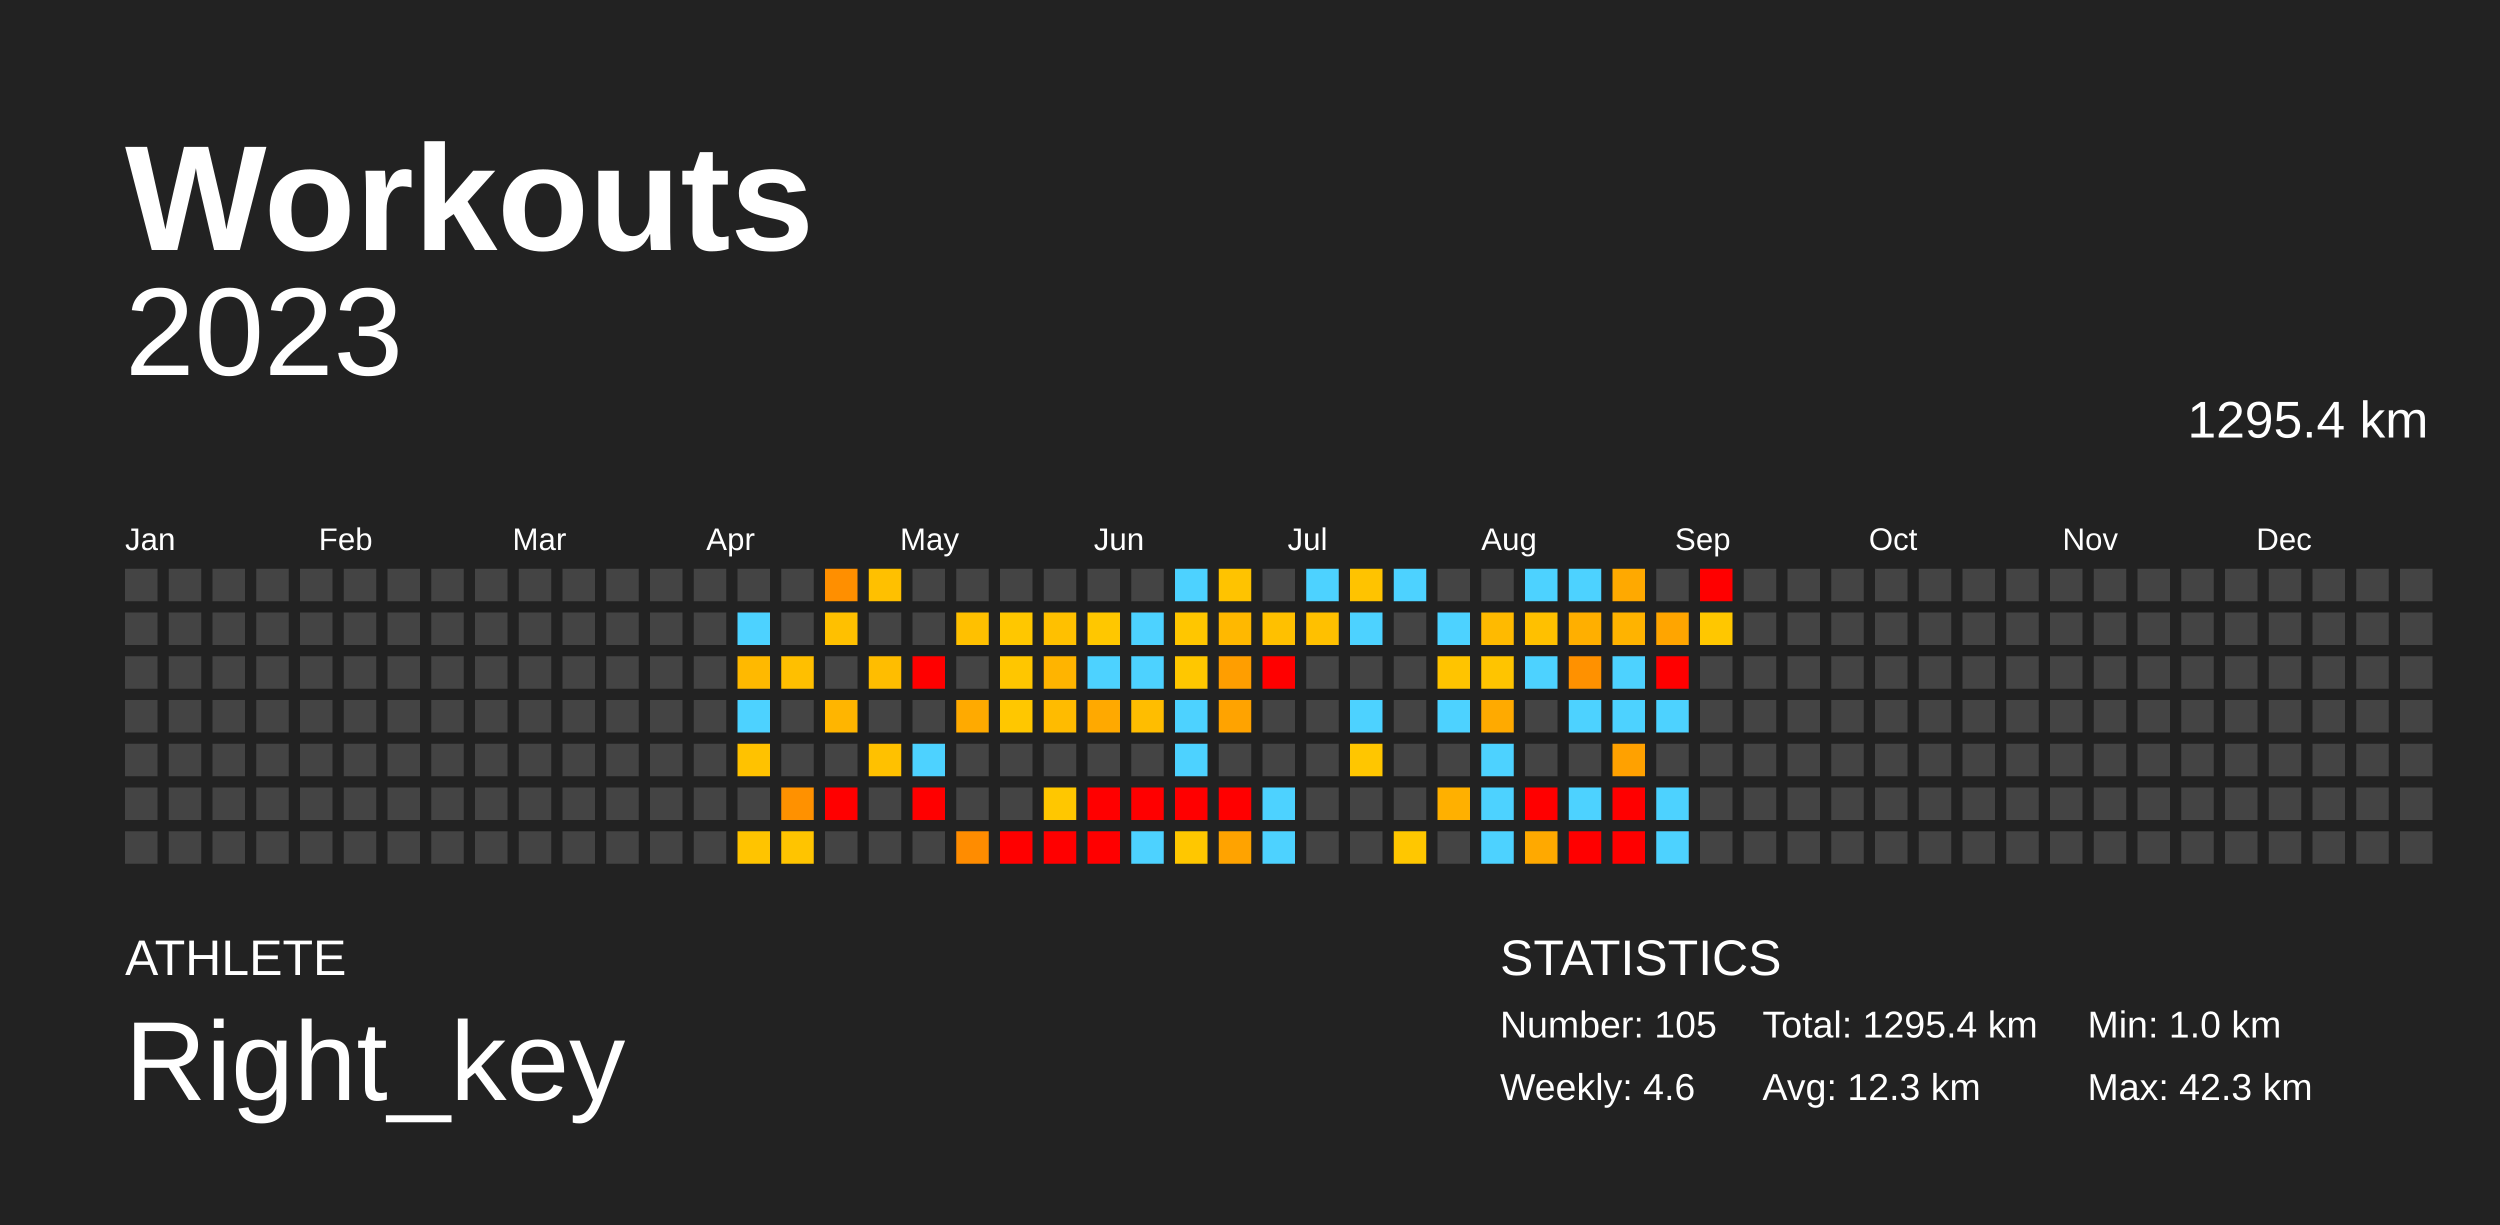
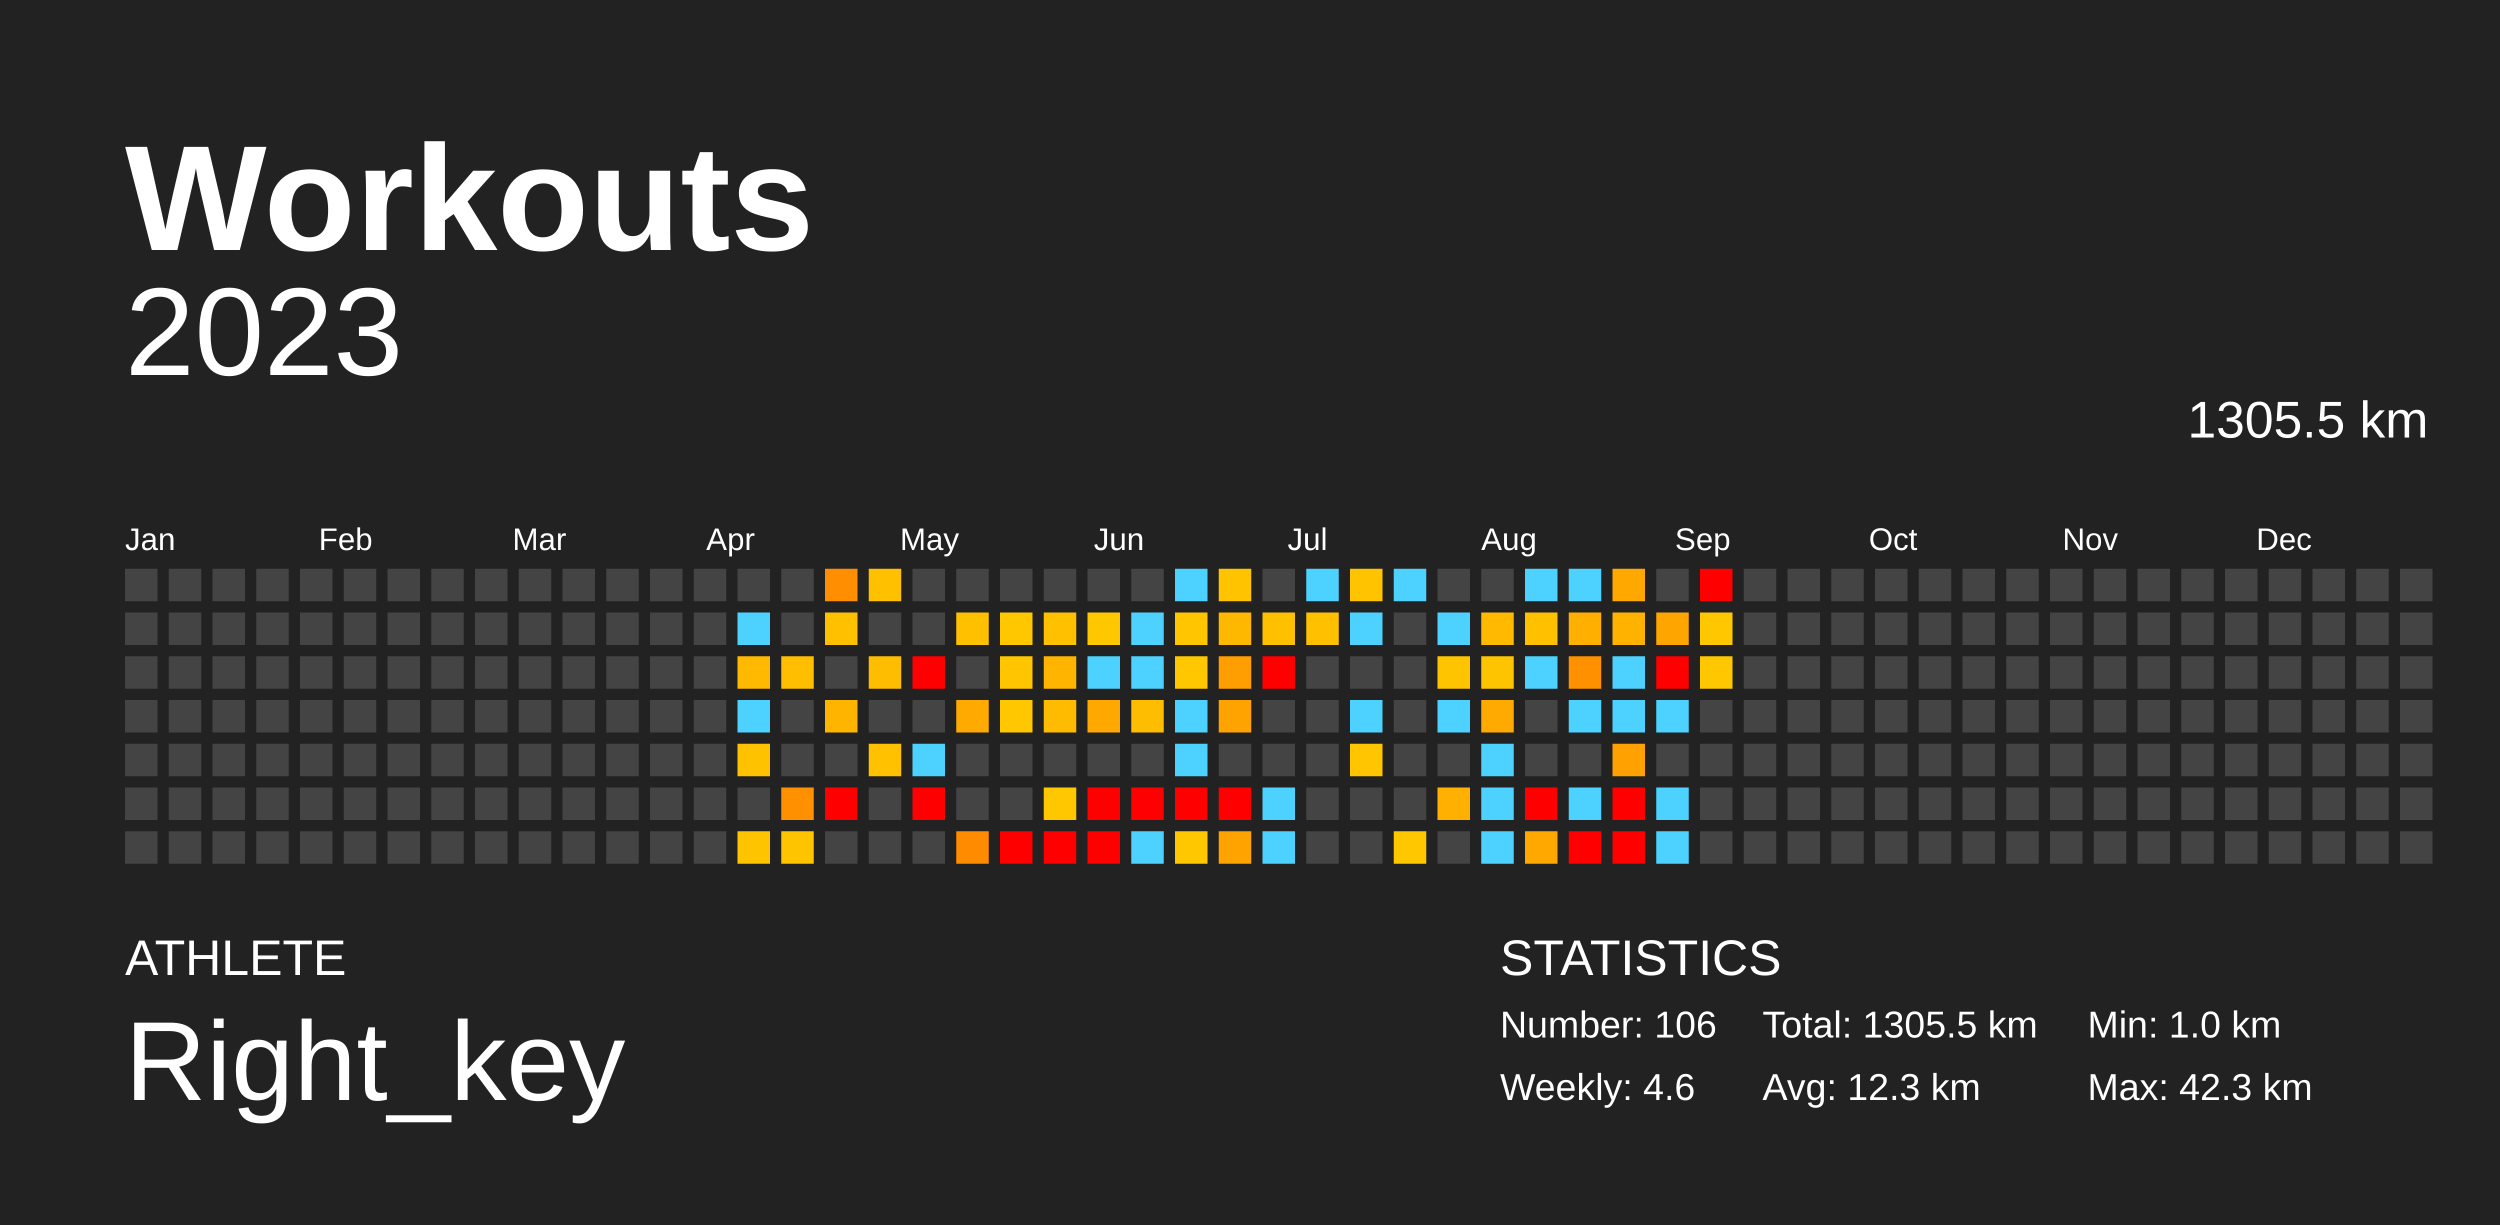
<svg xmlns="http://www.w3.org/2000/svg" baseProfile="full" height="98mm" version="1.1" viewBox="0,0,200,98" width="200mm">
  <defs />
  <rect fill="#222222" height="98" width="200" x="0" y="0" />
  <text fill="#FFFFFF" style="font-size:12px; font-family:Arial; font-weight:bold;" x="10" y="20">Workouts</text>
  <text fill="#FFFFFF" style="font-size:4px; font-family:Arial" x="10" y="78">ATHLETE</text>
  <text fill="#FFFFFF" style="font-size:9px; font-family:Arial" x="10" y="88">Right_key</text>
  <text fill="#FFFFFF" style="font-size:4px; font-family:Arial" x="120" y="78">STATISTICS</text>
-   <text fill="#FFFFFF" style="font-size:3px; font-family:Arial" x="120" y="83">Number: 105</text>
+   <text fill="#FFFFFF" style="font-size:3px; font-family:Arial" x="120" y="83">Number: 106</text>
  <text fill="#FFFFFF" style="font-size:3px; font-family:Arial" x="120" y="88">Weekly: 4.6</text>
-   <text fill="#FFFFFF" style="font-size:3px; font-family:Arial" x="141" y="83">Total: 1295.4 km</text>
+   <text fill="#FFFFFF" style="font-size:3px; font-family:Arial" x="141" y="83">Total: 1305.5 km</text>
  <text fill="#FFFFFF" style="font-size:3px; font-family:Arial" x="141" y="88">Avg: 12.3 km</text>
  <text fill="#FFFFFF" style="font-size:3px; font-family:Arial" x="167" y="83">Min: 1.0 km</text>
  <text fill="#FFFFFF" style="font-size:3px; font-family:Arial" x="167" y="88">Max: 42.3 km</text>
  <text alignment-baseline="hanging" fill="#FFFFFF" style="font-size:10.0px; font-family:Arial;" x="10" y="30">2023</text>
-   <text alignment-baseline="hanging" fill="#FFFFFF" style="font-size:4.125px; font-family:Arial;" x="175" y="35">1295.4 km</text>
+   <text alignment-baseline="hanging" fill="#FFFFFF" style="font-size:4.125px; font-family:Arial;" x="175" y="35">1305.5 km</text>
  <text fill="#FFFFFF" style="font-size:2.5px; font-family:Arial" x="10.0" y="44">Jan</text>
  <text fill="#FFFFFF" style="font-size:2.5px; font-family:Arial" x="25.5" y="44">Feb</text>
  <text fill="#FFFFFF" style="font-size:2.5px; font-family:Arial" x="41.0" y="44">Mar</text>
  <text fill="#FFFFFF" style="font-size:2.5px; font-family:Arial" x="56.5" y="44">Apr</text>
  <text fill="#FFFFFF" style="font-size:2.5px; font-family:Arial" x="72.0" y="44">May</text>
  <text fill="#FFFFFF" style="font-size:2.5px; font-family:Arial" x="87.5" y="44">Jun</text>
  <text fill="#FFFFFF" style="font-size:2.5px; font-family:Arial" x="103.0" y="44">Jul</text>
  <text fill="#FFFFFF" style="font-size:2.5px; font-family:Arial" x="118.5" y="44">Aug</text>
  <text fill="#FFFFFF" style="font-size:2.5px; font-family:Arial" x="134.0" y="44">Sep</text>
  <text fill="#FFFFFF" style="font-size:2.5px; font-family:Arial" x="149.5" y="44">Oct</text>
  <text fill="#FFFFFF" style="font-size:2.5px; font-family:Arial" x="165.0" y="44">Nov</text>
  <text fill="#FFFFFF" style="font-size:2.5px; font-family:Arial" x="180.5" y="44">Dec</text>
  <rect fill="#444444" height="2.6" width="2.6" x="10.0" y="45.5" />
  <rect fill="#444444" height="2.6" width="2.6" x="10.0" y="49.0" />
  <rect fill="#444444" height="2.6" width="2.6" x="10.0" y="52.5" />
  <rect fill="#444444" height="2.6" width="2.6" x="10.0" y="56.0" />
  <rect fill="#444444" height="2.6" width="2.6" x="10.0" y="59.5" />
  <rect fill="#444444" height="2.6" width="2.6" x="10.0" y="63.0" />
  <rect fill="#444444" height="2.6" width="2.6" x="10.0" y="66.5" />
  <rect fill="#444444" height="2.6" width="2.6" x="13.5" y="45.5" />
  <rect fill="#444444" height="2.6" width="2.6" x="13.5" y="49.0" />
  <rect fill="#444444" height="2.6" width="2.6" x="13.5" y="52.5" />
  <rect fill="#444444" height="2.6" width="2.6" x="13.5" y="56.0" />
  <rect fill="#444444" height="2.6" width="2.6" x="13.5" y="59.5" />
  <rect fill="#444444" height="2.6" width="2.6" x="13.5" y="63.0" />
  <rect fill="#444444" height="2.6" width="2.6" x="13.5" y="66.5" />
  <rect fill="#444444" height="2.6" width="2.6" x="17.0" y="45.5" />
  <rect fill="#444444" height="2.6" width="2.6" x="17.0" y="49.0" />
  <rect fill="#444444" height="2.6" width="2.6" x="17.0" y="52.5" />
  <rect fill="#444444" height="2.6" width="2.6" x="17.0" y="56.0" />
  <rect fill="#444444" height="2.6" width="2.6" x="17.0" y="59.5" />
  <rect fill="#444444" height="2.6" width="2.6" x="17.0" y="63.0" />
  <rect fill="#444444" height="2.6" width="2.6" x="17.0" y="66.5" />
  <rect fill="#444444" height="2.6" width="2.6" x="20.5" y="45.5" />
  <rect fill="#444444" height="2.6" width="2.6" x="20.5" y="49.0" />
  <rect fill="#444444" height="2.6" width="2.6" x="20.5" y="52.5" />
  <rect fill="#444444" height="2.6" width="2.6" x="20.5" y="56.0" />
  <rect fill="#444444" height="2.6" width="2.6" x="20.5" y="59.5" />
  <rect fill="#444444" height="2.6" width="2.6" x="20.5" y="63.0" />
  <rect fill="#444444" height="2.6" width="2.6" x="20.5" y="66.5" />
  <rect fill="#444444" height="2.6" width="2.6" x="24.0" y="45.5" />
  <rect fill="#444444" height="2.6" width="2.6" x="24.0" y="49.0" />
  <rect fill="#444444" height="2.6" width="2.6" x="24.0" y="52.5" />
  <rect fill="#444444" height="2.6" width="2.6" x="24.0" y="56.0" />
  <rect fill="#444444" height="2.6" width="2.6" x="24.0" y="59.5" />
  <rect fill="#444444" height="2.6" width="2.6" x="24.0" y="63.0" />
  <rect fill="#444444" height="2.6" width="2.6" x="24.0" y="66.5" />
  <rect fill="#444444" height="2.6" width="2.6" x="27.5" y="45.5" />
  <rect fill="#444444" height="2.6" width="2.6" x="27.5" y="49.0" />
  <rect fill="#444444" height="2.6" width="2.6" x="27.5" y="52.5" />
  <rect fill="#444444" height="2.6" width="2.6" x="27.5" y="56.0" />
  <rect fill="#444444" height="2.6" width="2.6" x="27.5" y="59.5" />
  <rect fill="#444444" height="2.6" width="2.6" x="27.5" y="63.0" />
  <rect fill="#444444" height="2.6" width="2.6" x="27.5" y="66.5" />
  <rect fill="#444444" height="2.6" width="2.6" x="31.0" y="45.5" />
  <rect fill="#444444" height="2.6" width="2.6" x="31.0" y="49.0" />
  <rect fill="#444444" height="2.6" width="2.6" x="31.0" y="52.5" />
  <rect fill="#444444" height="2.6" width="2.6" x="31.0" y="56.0" />
  <rect fill="#444444" height="2.6" width="2.6" x="31.0" y="59.5" />
  <rect fill="#444444" height="2.6" width="2.6" x="31.0" y="63.0" />
  <rect fill="#444444" height="2.6" width="2.6" x="31.0" y="66.5" />
  <rect fill="#444444" height="2.6" width="2.6" x="34.5" y="45.5" />
  <rect fill="#444444" height="2.6" width="2.6" x="34.5" y="49.0" />
  <rect fill="#444444" height="2.6" width="2.6" x="34.5" y="52.5" />
  <rect fill="#444444" height="2.6" width="2.6" x="34.5" y="56.0" />
  <rect fill="#444444" height="2.6" width="2.6" x="34.5" y="59.5" />
  <rect fill="#444444" height="2.6" width="2.6" x="34.5" y="63.0" />
  <rect fill="#444444" height="2.6" width="2.6" x="34.5" y="66.5" />
  <rect fill="#444444" height="2.6" width="2.6" x="38.0" y="45.5" />
  <rect fill="#444444" height="2.6" width="2.6" x="38.0" y="49.0" />
  <rect fill="#444444" height="2.6" width="2.6" x="38.0" y="52.5" />
  <rect fill="#444444" height="2.6" width="2.6" x="38.0" y="56.0" />
  <rect fill="#444444" height="2.6" width="2.6" x="38.0" y="59.5" />
  <rect fill="#444444" height="2.6" width="2.6" x="38.0" y="63.0" />
  <rect fill="#444444" height="2.6" width="2.6" x="38.0" y="66.5" />
  <rect fill="#444444" height="2.6" width="2.6" x="41.5" y="45.5" />
  <rect fill="#444444" height="2.6" width="2.6" x="41.5" y="49.0" />
  <rect fill="#444444" height="2.6" width="2.6" x="41.5" y="52.5" />
  <rect fill="#444444" height="2.6" width="2.6" x="41.5" y="56.0" />
  <rect fill="#444444" height="2.6" width="2.6" x="41.5" y="59.5" />
  <rect fill="#444444" height="2.6" width="2.6" x="41.5" y="63.0" />
  <rect fill="#444444" height="2.6" width="2.6" x="41.5" y="66.5" />
  <rect fill="#444444" height="2.6" width="2.6" x="45.0" y="45.5" />
  <rect fill="#444444" height="2.6" width="2.6" x="45.0" y="49.0" />
  <rect fill="#444444" height="2.6" width="2.6" x="45.0" y="52.5" />
  <rect fill="#444444" height="2.6" width="2.6" x="45.0" y="56.0" />
  <rect fill="#444444" height="2.6" width="2.6" x="45.0" y="59.5" />
  <rect fill="#444444" height="2.6" width="2.6" x="45.0" y="63.0" />
  <rect fill="#444444" height="2.6" width="2.6" x="45.0" y="66.5" />
  <rect fill="#444444" height="2.6" width="2.6" x="48.5" y="45.5" />
  <rect fill="#444444" height="2.6" width="2.6" x="48.5" y="49.0" />
  <rect fill="#444444" height="2.6" width="2.6" x="48.5" y="52.5" />
  <rect fill="#444444" height="2.6" width="2.6" x="48.5" y="56.0" />
  <rect fill="#444444" height="2.6" width="2.6" x="48.5" y="59.5" />
  <rect fill="#444444" height="2.6" width="2.6" x="48.5" y="63.0" />
  <rect fill="#444444" height="2.6" width="2.6" x="48.5" y="66.5" />
  <rect fill="#444444" height="2.6" width="2.6" x="52.0" y="45.5" />
  <rect fill="#444444" height="2.6" width="2.6" x="52.0" y="49.0" />
  <rect fill="#444444" height="2.6" width="2.6" x="52.0" y="52.5" />
  <rect fill="#444444" height="2.6" width="2.6" x="52.0" y="56.0" />
  <rect fill="#444444" height="2.6" width="2.6" x="52.0" y="59.5" />
  <rect fill="#444444" height="2.6" width="2.6" x="52.0" y="63.0" />
  <rect fill="#444444" height="2.6" width="2.6" x="52.0" y="66.5" />
  <rect fill="#444444" height="2.6" width="2.6" x="55.5" y="45.5" />
  <rect fill="#444444" height="2.6" width="2.6" x="55.5" y="49.0" />
  <rect fill="#444444" height="2.6" width="2.6" x="55.5" y="52.5" />
  <rect fill="#444444" height="2.6" width="2.6" x="55.5" y="56.0" />
  <rect fill="#444444" height="2.6" width="2.6" x="55.5" y="59.5" />
  <rect fill="#444444" height="2.6" width="2.6" x="55.5" y="63.0" />
  <rect fill="#444444" height="2.6" width="2.6" x="55.5" y="66.5" />
  <rect fill="#444444" height="2.6" width="2.6" x="59.0" y="45.5" />
  <rect fill="#4dd2ff" height="2.6" width="2.6" x="59.0" y="49.0" />
  <rect fill="#ffb900" height="2.6" width="2.6" x="59.0" y="52.5" />
  <rect fill="#4dd2ff" height="2.6" width="2.6" x="59.0" y="56.0" />
  <rect fill="#ffc200" height="2.6" width="2.6" x="59.0" y="59.5" />
  <rect fill="#444444" height="2.6" width="2.6" x="59.0" y="63.0" />
  <rect fill="#ffc400" height="2.6" width="2.6" x="59.0" y="66.5" />
  <rect fill="#444444" height="2.6" width="2.6" x="62.5" y="45.5" />
  <rect fill="#444444" height="2.6" width="2.6" x="62.5" y="49.0" />
  <rect fill="#ffbf00" height="2.6" width="2.6" x="62.5" y="52.5" />
  <rect fill="#444444" height="2.6" width="2.6" x="62.5" y="56.0" />
  <rect fill="#444444" height="2.6" width="2.6" x="62.5" y="59.5" />
  <rect fill="#ff9100" height="2.6" width="2.6" x="62.5" y="63.0" />
  <rect fill="#ffc400" height="2.6" width="2.6" x="62.5" y="66.5" />
  <rect fill="#ff8f00" height="2.6" width="2.6" x="66.0" y="45.5" />
  <rect fill="#ffc000" height="2.6" width="2.6" x="66.0" y="49.0" />
  <rect fill="#444444" height="2.6" width="2.6" x="66.0" y="52.5" />
  <rect fill="#ffb500" height="2.6" width="2.6" x="66.0" y="56.0" />
  <rect fill="#444444" height="2.6" width="2.6" x="66.0" y="59.5" />
  <rect fill="red" height="2.6" width="2.6" x="66.0" y="63.0" />
  <rect fill="#444444" height="2.6" width="2.6" x="66.0" y="66.5" />
  <rect fill="#ffc000" height="2.6" width="2.6" x="69.5" y="45.5" />
  <rect fill="#444444" height="2.6" width="2.6" x="69.5" y="49.0" />
  <rect fill="#ffbd00" height="2.6" width="2.6" x="69.5" y="52.5" />
  <rect fill="#444444" height="2.6" width="2.6" x="69.5" y="56.0" />
  <rect fill="#ffc100" height="2.6" width="2.6" x="69.5" y="59.5" />
  <rect fill="#444444" height="2.6" width="2.6" x="69.5" y="63.0" />
  <rect fill="#444444" height="2.6" width="2.6" x="69.5" y="66.5" />
  <rect fill="#444444" height="2.6" width="2.6" x="73.0" y="45.5" />
  <rect fill="#444444" height="2.6" width="2.6" x="73.0" y="49.0" />
  <rect fill="red" height="2.6" width="2.6" x="73.0" y="52.5" />
  <rect fill="#444444" height="2.6" width="2.6" x="73.0" y="56.0" />
  <rect fill="#4dd2ff" height="2.6" width="2.6" x="73.0" y="59.5" />
  <rect fill="red" height="2.6" width="2.6" x="73.0" y="63.0" />
  <rect fill="#444444" height="2.6" width="2.6" x="73.0" y="66.5" />
  <rect fill="#444444" height="2.6" width="2.6" x="76.5" y="45.5" />
  <rect fill="#ffc000" height="2.6" width="2.6" x="76.5" y="49.0" />
  <rect fill="#444444" height="2.6" width="2.6" x="76.5" y="52.5" />
  <rect fill="#ffaa00" height="2.6" width="2.6" x="76.5" y="56.0" />
  <rect fill="#444444" height="2.6" width="2.6" x="76.5" y="59.5" />
  <rect fill="#444444" height="2.6" width="2.6" x="76.5" y="63.0" />
  <rect fill="#ff8c00" height="2.6" width="2.6" x="76.5" y="66.5" />
  <rect fill="#444444" height="2.6" width="2.6" x="80.0" y="45.5" />
  <rect fill="#ffc700" height="2.6" width="2.6" x="80.0" y="49.0" />
  <rect fill="#ffc600" height="2.6" width="2.6" x="80.0" y="52.5" />
  <rect fill="#ffc700" height="2.6" width="2.6" x="80.0" y="56.0" />
  <rect fill="#444444" height="2.6" width="2.6" x="80.0" y="59.5" />
  <rect fill="#444444" height="2.6" width="2.6" x="80.0" y="63.0" />
  <rect fill="red" height="2.6" width="2.6" x="80.0" y="66.5" />
  <rect fill="#444444" height="2.6" width="2.6" x="83.5" y="45.5" />
  <rect fill="#ffc000" height="2.6" width="2.6" x="83.5" y="49.0" />
  <rect fill="#ffb400" height="2.6" width="2.6" x="83.5" y="52.5" />
  <rect fill="#ffbb00" height="2.6" width="2.6" x="83.5" y="56.0" />
  <rect fill="#444444" height="2.6" width="2.6" x="83.5" y="59.5" />
  <rect fill="#ffc700" height="2.6" width="2.6" x="83.5" y="63.0" />
  <rect fill="red" height="2.6" width="2.6" x="83.5" y="66.5" />
  <rect fill="#444444" height="2.6" width="2.6" x="87.0" y="45.5" />
  <rect fill="#ffc700" height="2.6" width="2.6" x="87.0" y="49.0" />
  <rect fill="#4dd2ff" height="2.6" width="2.6" x="87.0" y="52.5" />
  <rect fill="#ffa900" height="2.6" width="2.6" x="87.0" y="56.0" />
  <rect fill="#444444" height="2.6" width="2.6" x="87.0" y="59.5" />
  <rect fill="red" height="2.6" width="2.6" x="87.0" y="63.0" />
  <rect fill="red" height="2.6" width="2.6" x="87.0" y="66.5" />
  <rect fill="#444444" height="2.6" width="2.6" x="90.5" y="45.5" />
  <rect fill="#4dd2ff" height="2.6" width="2.6" x="90.5" y="49.0" />
  <rect fill="#4dd2ff" height="2.6" width="2.6" x="90.5" y="52.5" />
  <rect fill="#ffbd00" height="2.6" width="2.6" x="90.5" y="56.0" />
  <rect fill="#444444" height="2.6" width="2.6" x="90.5" y="59.5" />
  <rect fill="red" height="2.6" width="2.6" x="90.5" y="63.0" />
  <rect fill="#4dd2ff" height="2.6" width="2.6" x="90.5" y="66.5" />
  <rect fill="#4dd2ff" height="2.6" width="2.6" x="94.0" y="45.5" />
  <rect fill="#ffc600" height="2.6" width="2.6" x="94.0" y="49.0" />
  <rect fill="#ffc700" height="2.6" width="2.6" x="94.0" y="52.5" />
  <rect fill="#4dd2ff" height="2.6" width="2.6" x="94.0" y="56.0" />
  <rect fill="#4dd2ff" height="2.6" width="2.6" x="94.0" y="59.5" />
  <rect fill="red" height="2.6" width="2.6" x="94.0" y="63.0" />
  <rect fill="#ffc700" height="2.6" width="2.6" x="94.0" y="66.5" />
  <rect fill="#ffc300" height="2.6" width="2.6" x="97.5" y="45.5" />
  <rect fill="#ffb800" height="2.6" width="2.6" x="97.5" y="49.0" />
  <rect fill="#ff9e00" height="2.6" width="2.6" x="97.5" y="52.5" />
  <rect fill="#ffa300" height="2.6" width="2.6" x="97.5" y="56.0" />
  <rect fill="#444444" height="2.6" width="2.6" x="97.5" y="59.5" />
  <rect fill="red" height="2.6" width="2.6" x="97.5" y="63.0" />
  <rect fill="#ffa300" height="2.6" width="2.6" x="97.5" y="66.5" />
  <rect fill="#444444" height="2.6" width="2.6" x="101.0" y="45.5" />
  <rect fill="#ffc000" height="2.6" width="2.6" x="101.0" y="49.0" />
  <rect fill="red" height="2.6" width="2.6" x="101.0" y="52.5" />
  <rect fill="#444444" height="2.6" width="2.6" x="101.0" y="56.0" />
  <rect fill="#444444" height="2.6" width="2.6" x="101.0" y="59.5" />
  <rect fill="#4dd2ff" height="2.6" width="2.6" x="101.0" y="63.0" />
  <rect fill="#4dd2ff" height="2.6" width="2.6" x="101.0" y="66.5" />
  <rect fill="#4dd2ff" height="2.6" width="2.6" x="104.5" y="45.5" />
  <rect fill="#ffc000" height="2.6" width="2.6" x="104.5" y="49.0" />
  <rect fill="#444444" height="2.6" width="2.6" x="104.5" y="52.5" />
  <rect fill="#444444" height="2.6" width="2.6" x="104.5" y="56.0" />
  <rect fill="#444444" height="2.6" width="2.6" x="104.5" y="59.5" />
  <rect fill="#444444" height="2.6" width="2.6" x="104.5" y="63.0" />
  <rect fill="#444444" height="2.6" width="2.6" x="104.5" y="66.5" />
  <rect fill="#ffc300" height="2.6" width="2.6" x="108.0" y="45.5" />
  <rect fill="#4dd2ff" height="2.6" width="2.6" x="108.0" y="49.0" />
  <rect fill="#444444" height="2.6" width="2.6" x="108.0" y="52.5" />
  <rect fill="#4dd2ff" height="2.6" width="2.6" x="108.0" y="56.0" />
  <rect fill="#ffc600" height="2.6" width="2.6" x="108.0" y="59.5" />
  <rect fill="#444444" height="2.6" width="2.6" x="108.0" y="63.0" />
  <rect fill="#444444" height="2.6" width="2.6" x="108.0" y="66.5" />
  <rect fill="#4dd2ff" height="2.6" width="2.6" x="111.5" y="45.5" />
  <rect fill="#444444" height="2.6" width="2.6" x="111.5" y="49.0" />
  <rect fill="#444444" height="2.6" width="2.6" x="111.5" y="52.5" />
  <rect fill="#444444" height="2.6" width="2.6" x="111.5" y="56.0" />
  <rect fill="#444444" height="2.6" width="2.6" x="111.5" y="59.5" />
  <rect fill="#444444" height="2.6" width="2.6" x="111.5" y="63.0" />
  <rect fill="#ffc700" height="2.6" width="2.6" x="111.5" y="66.5" />
  <rect fill="#444444" height="2.6" width="2.6" x="115.0" y="45.5" />
  <rect fill="#4dd2ff" height="2.6" width="2.6" x="115.0" y="49.0" />
  <rect fill="#ffc400" height="2.6" width="2.6" x="115.0" y="52.5" />
  <rect fill="#4dd2ff" height="2.6" width="2.6" x="115.0" y="56.0" />
  <rect fill="#444444" height="2.6" width="2.6" x="115.0" y="59.5" />
  <rect fill="#ffb000" height="2.6" width="2.6" x="115.0" y="63.0" />
  <rect fill="#444444" height="2.6" width="2.6" x="115.0" y="66.5" />
  <rect fill="#444444" height="2.6" width="2.6" x="118.5" y="45.5" />
  <rect fill="#ffba00" height="2.6" width="2.6" x="118.5" y="49.0" />
  <rect fill="#ffc400" height="2.6" width="2.6" x="118.5" y="52.5" />
  <rect fill="#ffaa00" height="2.6" width="2.6" x="118.5" y="56.0" />
  <rect fill="#4dd2ff" height="2.6" width="2.6" x="118.5" y="59.5" />
  <rect fill="#4dd2ff" height="2.6" width="2.6" x="118.5" y="63.0" />
  <rect fill="#4dd2ff" height="2.6" width="2.6" x="118.5" y="66.5" />
  <rect fill="#4dd2ff" height="2.6" width="2.6" x="122.0" y="45.5" />
  <rect fill="#ffc000" height="2.6" width="2.6" x="122.0" y="49.0" />
  <rect fill="#4dd2ff" height="2.6" width="2.6" x="122.0" y="52.5" />
  <rect fill="#444444" height="2.6" width="2.6" x="122.0" y="56.0" />
  <rect fill="#444444" height="2.6" width="2.6" x="122.0" y="59.5" />
  <rect fill="red" height="2.6" width="2.6" x="122.0" y="63.0" />
  <rect fill="#ffa900" height="2.6" width="2.6" x="122.0" y="66.5" />
  <rect fill="#4dd2ff" height="2.6" width="2.6" x="125.5" y="45.5" />
  <rect fill="#ffaf00" height="2.6" width="2.6" x="125.5" y="49.0" />
  <rect fill="#ff9100" height="2.6" width="2.6" x="125.5" y="52.5" />
  <rect fill="#4dd2ff" height="2.6" width="2.6" x="125.5" y="56.0" />
  <rect fill="#444444" height="2.6" width="2.6" x="125.5" y="59.5" />
  <rect fill="#4dd2ff" height="2.6" width="2.6" x="125.5" y="63.0" />
  <rect fill="red" height="2.6" width="2.6" x="125.5" y="66.5" />
  <rect fill="#ffa900" height="2.6" width="2.6" x="129.0" y="45.5" />
  <rect fill="#ffb300" height="2.6" width="2.6" x="129.0" y="49.0" />
  <rect fill="#4dd2ff" height="2.6" width="2.6" x="129.0" y="52.5" />
  <rect fill="#4dd2ff" height="2.6" width="2.6" x="129.0" y="56.0" />
  <rect fill="#ffa100" height="2.6" width="2.6" x="129.0" y="59.5" />
  <rect fill="red" height="2.6" width="2.6" x="129.0" y="63.0" />
  <rect fill="red" height="2.6" width="2.6" x="129.0" y="66.5" />
  <rect fill="#444444" height="2.6" width="2.6" x="132.5" y="45.5" />
  <rect fill="#ffa500" height="2.6" width="2.6" x="132.5" y="49.0" />
  <rect fill="red" height="2.6" width="2.6" x="132.5" y="52.5" />
  <rect fill="#4dd2ff" height="2.6" width="2.6" x="132.5" y="56.0" />
  <rect fill="#444444" height="2.6" width="2.6" x="132.5" y="59.5" />
  <rect fill="#4dd2ff" height="2.6" width="2.6" x="132.5" y="63.0" />
  <rect fill="#4dd2ff" height="2.6" width="2.6" x="132.5" y="66.5" />
  <rect fill="red" height="2.6" width="2.6" x="136.0" y="45.5" />
  <rect fill="#ffc700" height="2.6" width="2.6" x="136.0" y="49.0" />
-   <rect fill="#444444" height="2.6" width="2.6" x="136.0" y="52.5" />
+   <rect fill="#ffc700" height="2.6" width="2.6" x="136.0" y="52.5" />
  <rect fill="#444444" height="2.6" width="2.6" x="136.0" y="56.0" />
  <rect fill="#444444" height="2.6" width="2.6" x="136.0" y="59.5" />
  <rect fill="#444444" height="2.6" width="2.6" x="136.0" y="63.0" />
  <rect fill="#444444" height="2.6" width="2.6" x="136.0" y="66.5" />
  <rect fill="#444444" height="2.6" width="2.6" x="139.5" y="45.5" />
  <rect fill="#444444" height="2.6" width="2.6" x="139.5" y="49.0" />
  <rect fill="#444444" height="2.6" width="2.6" x="139.5" y="52.5" />
  <rect fill="#444444" height="2.6" width="2.6" x="139.5" y="56.0" />
  <rect fill="#444444" height="2.6" width="2.6" x="139.5" y="59.5" />
  <rect fill="#444444" height="2.6" width="2.6" x="139.5" y="63.0" />
  <rect fill="#444444" height="2.6" width="2.6" x="139.5" y="66.5" />
  <rect fill="#444444" height="2.6" width="2.6" x="143.0" y="45.5" />
  <rect fill="#444444" height="2.6" width="2.6" x="143.0" y="49.0" />
  <rect fill="#444444" height="2.6" width="2.6" x="143.0" y="52.5" />
  <rect fill="#444444" height="2.6" width="2.6" x="143.0" y="56.0" />
  <rect fill="#444444" height="2.6" width="2.6" x="143.0" y="59.5" />
  <rect fill="#444444" height="2.6" width="2.6" x="143.0" y="63.0" />
  <rect fill="#444444" height="2.6" width="2.6" x="143.0" y="66.5" />
  <rect fill="#444444" height="2.6" width="2.6" x="146.5" y="45.5" />
  <rect fill="#444444" height="2.6" width="2.6" x="146.5" y="49.0" />
  <rect fill="#444444" height="2.6" width="2.6" x="146.5" y="52.5" />
  <rect fill="#444444" height="2.6" width="2.6" x="146.5" y="56.0" />
  <rect fill="#444444" height="2.6" width="2.6" x="146.5" y="59.5" />
  <rect fill="#444444" height="2.6" width="2.6" x="146.5" y="63.0" />
  <rect fill="#444444" height="2.6" width="2.6" x="146.5" y="66.5" />
  <rect fill="#444444" height="2.6" width="2.6" x="150.0" y="45.5" />
  <rect fill="#444444" height="2.6" width="2.6" x="150.0" y="49.0" />
  <rect fill="#444444" height="2.6" width="2.6" x="150.0" y="52.5" />
  <rect fill="#444444" height="2.6" width="2.6" x="150.0" y="56.0" />
  <rect fill="#444444" height="2.6" width="2.6" x="150.0" y="59.5" />
  <rect fill="#444444" height="2.6" width="2.6" x="150.0" y="63.0" />
  <rect fill="#444444" height="2.6" width="2.6" x="150.0" y="66.5" />
  <rect fill="#444444" height="2.6" width="2.6" x="153.5" y="45.5" />
  <rect fill="#444444" height="2.6" width="2.6" x="153.5" y="49.0" />
  <rect fill="#444444" height="2.6" width="2.6" x="153.5" y="52.5" />
  <rect fill="#444444" height="2.6" width="2.6" x="153.5" y="56.0" />
  <rect fill="#444444" height="2.6" width="2.6" x="153.5" y="59.5" />
  <rect fill="#444444" height="2.6" width="2.6" x="153.5" y="63.0" />
  <rect fill="#444444" height="2.6" width="2.6" x="153.5" y="66.5" />
  <rect fill="#444444" height="2.6" width="2.6" x="157.0" y="45.5" />
  <rect fill="#444444" height="2.6" width="2.6" x="157.0" y="49.0" />
  <rect fill="#444444" height="2.6" width="2.6" x="157.0" y="52.5" />
  <rect fill="#444444" height="2.6" width="2.6" x="157.0" y="56.0" />
  <rect fill="#444444" height="2.6" width="2.6" x="157.0" y="59.5" />
  <rect fill="#444444" height="2.6" width="2.6" x="157.0" y="63.0" />
  <rect fill="#444444" height="2.6" width="2.6" x="157.0" y="66.5" />
  <rect fill="#444444" height="2.6" width="2.6" x="160.5" y="45.5" />
  <rect fill="#444444" height="2.6" width="2.6" x="160.5" y="49.0" />
  <rect fill="#444444" height="2.6" width="2.6" x="160.5" y="52.5" />
  <rect fill="#444444" height="2.6" width="2.6" x="160.5" y="56.0" />
  <rect fill="#444444" height="2.6" width="2.6" x="160.5" y="59.5" />
  <rect fill="#444444" height="2.6" width="2.6" x="160.5" y="63.0" />
  <rect fill="#444444" height="2.6" width="2.6" x="160.5" y="66.5" />
  <rect fill="#444444" height="2.6" width="2.6" x="164.0" y="45.5" />
  <rect fill="#444444" height="2.6" width="2.6" x="164.0" y="49.0" />
  <rect fill="#444444" height="2.6" width="2.6" x="164.0" y="52.5" />
  <rect fill="#444444" height="2.6" width="2.6" x="164.0" y="56.0" />
  <rect fill="#444444" height="2.6" width="2.6" x="164.0" y="59.5" />
  <rect fill="#444444" height="2.6" width="2.6" x="164.0" y="63.0" />
  <rect fill="#444444" height="2.6" width="2.6" x="164.0" y="66.5" />
  <rect fill="#444444" height="2.6" width="2.6" x="167.5" y="45.5" />
  <rect fill="#444444" height="2.6" width="2.6" x="167.5" y="49.0" />
  <rect fill="#444444" height="2.6" width="2.6" x="167.5" y="52.5" />
  <rect fill="#444444" height="2.6" width="2.6" x="167.5" y="56.0" />
  <rect fill="#444444" height="2.6" width="2.6" x="167.5" y="59.5" />
  <rect fill="#444444" height="2.6" width="2.6" x="167.5" y="63.0" />
  <rect fill="#444444" height="2.6" width="2.6" x="167.5" y="66.5" />
  <rect fill="#444444" height="2.6" width="2.6" x="171.0" y="45.5" />
  <rect fill="#444444" height="2.6" width="2.6" x="171.0" y="49.0" />
  <rect fill="#444444" height="2.6" width="2.6" x="171.0" y="52.5" />
  <rect fill="#444444" height="2.6" width="2.6" x="171.0" y="56.0" />
  <rect fill="#444444" height="2.6" width="2.6" x="171.0" y="59.5" />
  <rect fill="#444444" height="2.6" width="2.6" x="171.0" y="63.0" />
  <rect fill="#444444" height="2.6" width="2.6" x="171.0" y="66.5" />
  <rect fill="#444444" height="2.6" width="2.6" x="174.5" y="45.5" />
  <rect fill="#444444" height="2.6" width="2.6" x="174.5" y="49.0" />
  <rect fill="#444444" height="2.6" width="2.6" x="174.5" y="52.5" />
  <rect fill="#444444" height="2.6" width="2.6" x="174.5" y="56.0" />
  <rect fill="#444444" height="2.6" width="2.6" x="174.5" y="59.5" />
  <rect fill="#444444" height="2.6" width="2.6" x="174.5" y="63.0" />
  <rect fill="#444444" height="2.6" width="2.6" x="174.5" y="66.5" />
  <rect fill="#444444" height="2.6" width="2.6" x="178.0" y="45.5" />
  <rect fill="#444444" height="2.6" width="2.6" x="178.0" y="49.0" />
  <rect fill="#444444" height="2.6" width="2.6" x="178.0" y="52.5" />
  <rect fill="#444444" height="2.6" width="2.6" x="178.0" y="56.0" />
  <rect fill="#444444" height="2.6" width="2.6" x="178.0" y="59.5" />
  <rect fill="#444444" height="2.6" width="2.6" x="178.0" y="63.0" />
  <rect fill="#444444" height="2.6" width="2.6" x="178.0" y="66.5" />
  <rect fill="#444444" height="2.6" width="2.6" x="181.5" y="45.5" />
  <rect fill="#444444" height="2.6" width="2.6" x="181.5" y="49.0" />
  <rect fill="#444444" height="2.6" width="2.6" x="181.5" y="52.5" />
  <rect fill="#444444" height="2.6" width="2.6" x="181.5" y="56.0" />
  <rect fill="#444444" height="2.6" width="2.6" x="181.5" y="59.5" />
  <rect fill="#444444" height="2.6" width="2.6" x="181.5" y="63.0" />
  <rect fill="#444444" height="2.6" width="2.6" x="181.5" y="66.5" />
  <rect fill="#444444" height="2.6" width="2.6" x="185.0" y="45.5" />
  <rect fill="#444444" height="2.6" width="2.6" x="185.0" y="49.0" />
  <rect fill="#444444" height="2.6" width="2.6" x="185.0" y="52.5" />
  <rect fill="#444444" height="2.6" width="2.6" x="185.0" y="56.0" />
  <rect fill="#444444" height="2.6" width="2.6" x="185.0" y="59.5" />
  <rect fill="#444444" height="2.6" width="2.6" x="185.0" y="63.0" />
  <rect fill="#444444" height="2.6" width="2.6" x="185.0" y="66.5" />
  <rect fill="#444444" height="2.6" width="2.6" x="188.5" y="45.5" />
  <rect fill="#444444" height="2.6" width="2.6" x="188.5" y="49.0" />
  <rect fill="#444444" height="2.6" width="2.6" x="188.5" y="52.5" />
  <rect fill="#444444" height="2.6" width="2.6" x="188.5" y="56.0" />
  <rect fill="#444444" height="2.6" width="2.6" x="188.5" y="59.5" />
  <rect fill="#444444" height="2.6" width="2.6" x="188.5" y="63.0" />
  <rect fill="#444444" height="2.6" width="2.6" x="188.5" y="66.5" />
  <rect fill="#444444" height="2.6" width="2.6" x="192.0" y="45.5" />
  <rect fill="#444444" height="2.6" width="2.6" x="192.0" y="49.0" />
  <rect fill="#444444" height="2.6" width="2.6" x="192.0" y="52.5" />
  <rect fill="#444444" height="2.6" width="2.6" x="192.0" y="56.0" />
  <rect fill="#444444" height="2.6" width="2.6" x="192.0" y="59.5" />
  <rect fill="#444444" height="2.6" width="2.6" x="192.0" y="63.0" />
  <rect fill="#444444" height="2.6" width="2.6" x="192.0" y="66.5" />
</svg>
